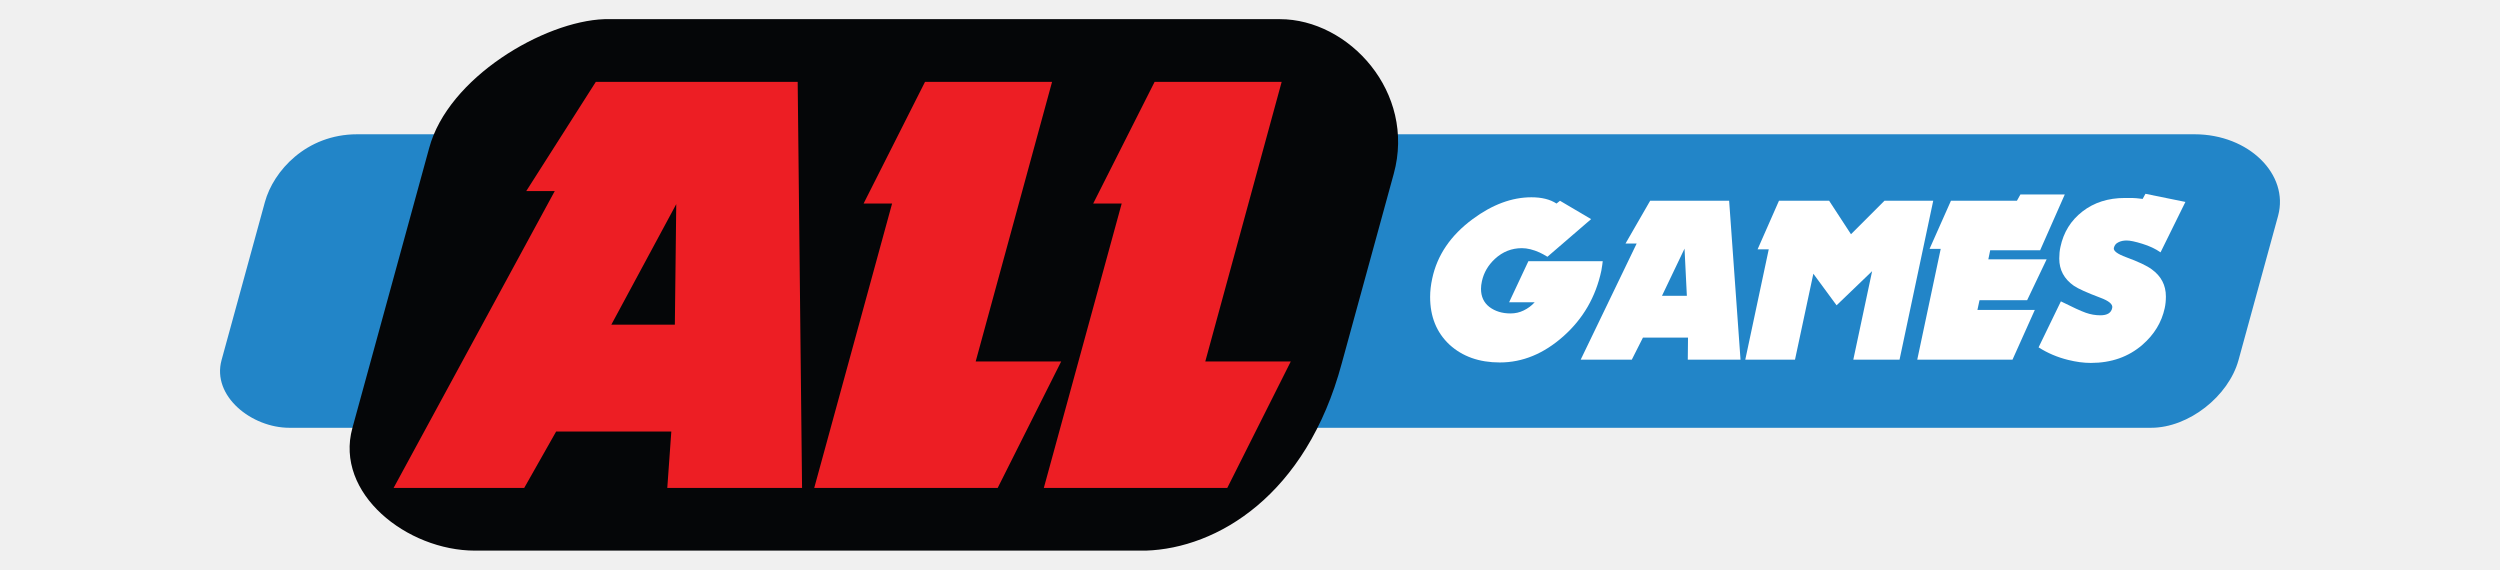
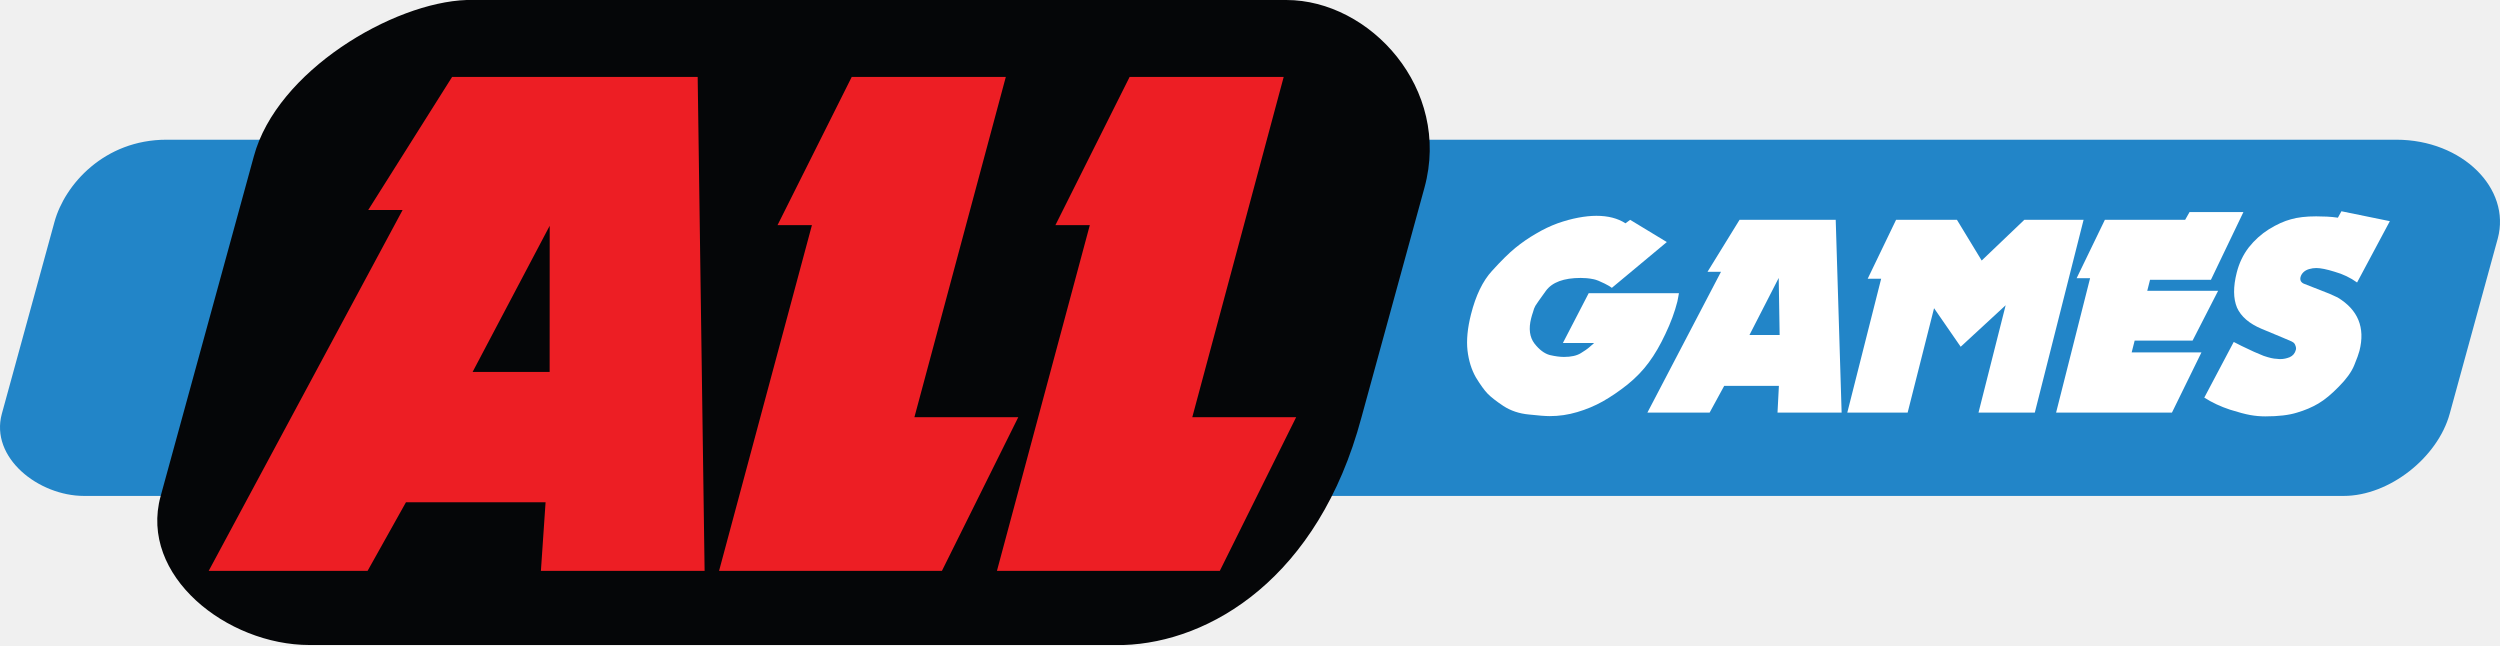
- <svg xmlns="http://www.w3.org/2000/svg" version="1.1" id="Layer_2_1_" x="0px" y="0px" width="566.929px" height="129.21px" viewBox="0 0 566.929 129.21" enable-background="new 0 0 566.929 129.21" xml:space="preserve">
-   <defs id="defs56" />
-   <g transform="matrix(0.1025216,0,0,0.1025216,199.5646,0.7625009)" id="g5137">
-     <g id="g4615">
-       <g transform="matrix(1.097571,0,0,1.097571,-1181.145,-52.50411)" id="g4598">
-         <g id="g4582">
-           <path id="rect5207" d="M 22.542,311.663 H 3725.202 c 109.782,0 190.763,81.148 168.568,163.982 l -79.83,291.043 c -20.001,72.919 -100.497,136.485 -176.11,136.485 H -114.361 c -75.613,0 -156.486,-63.566 -136.485,-136.485 l 87.372,-318.54 c 17.044,-62.137 82.886,-136.485 186.016,-136.485 z" style="color:#000000;clip-rule:nonzero;display:inline;overflow:visible;visibility:visible;opacity:1;isolation:auto;mix-blend-mode:normal;color-interpolation:sRGB;color-interpolation-filters:linearRGB;solid-color:#000000;solid-opacity:1;vector-effect:none;fill:#2285c8;fill-opacity:1;fill-rule:nonzero;stroke:none;stroke-width:13.656;stroke-linecap:round;stroke-linejoin:miter;stroke-miterlimit:4;stroke-dasharray:none;stroke-dashoffset:0;stroke-opacity:1;color-rendering:auto;image-rendering:auto;shape-rendering:auto;text-rendering:auto;enable-background:accumulate" />
-           <g id="text5221" style="font-style:normal;font-variant:normal;font-weight:normal;font-stretch:normal;font-size:490.408px;line-height:306.505px;font-family:'namco regular';-inkscape-font-specification:'namco regular, ';letter-spacing:0px;word-spacing:0px;fill:#ffffff;fill-opacity:1;stroke:none;stroke-width:12.26px;stroke-linecap:butt;stroke-linejoin:miter;stroke-opacity:1" aria-label="GAMES">
-             <path id="path4557" style="font-style:italic;font-variant:normal;font-weight:500;font-stretch:normal;font-size:468.194px;font-family:Nougat;-inkscape-font-specification:'Nougat Medium Italic';fill:#ffffff;fill-opacity:1;stroke-width:12.26px" d="m 2529.814,586.594 q -16.855,79.125 -76.316,132.031 -59.461,52.906 -128.285,52.906 -62.27,0 -101.598,-36.051 -38.86,-36.519 -38.86,-95.98 0,-17.791 4.214,-36.987 14.982,-70.697 81.466,-119.858 59.461,-44.01 118.453,-44.01 31.369,0 50.565,12.641 l 7.023,-5.618 62.738,36.987 -88.02,75.847 q -9.364,-5.618 -15.45,-8.428 -19.664,-8.896 -36.051,-8.896 -30.901,0 -54.31,21.537 -20.601,19.196 -26.219,44.947 -0.936,4.214 -1.405,7.959 -0.468,3.277 -0.468,7.491 0,23.41 16.855,36.519 17.323,13.109 42.606,13.109 14.514,0 26.687,-6.087 12.641,-6.087 22.005,-16.387 h -51.501 l 38.86,-82.87 h 149.822 q -0.936,5.15 -0.936,7.491 -1.405,9.364 -1.873,11.705 z" />
-             <path id="path4559" style="font-style:italic;font-variant:normal;font-weight:500;font-stretch:normal;font-size:468.194px;font-family:Nougat;-inkscape-font-specification:'Nougat Medium Italic';fill:#ffffff;fill-opacity:1;stroke-width:12.26px" d="m 2810.307,765.912 h -106.28 l 0.468,-44.478 h -90.83 l -22.473,44.478 H 2488.189 L 2601.024,531.815 h -22.473 l 49.629,-86.148 h 159.186 z m -108.153,-128.753 -4.682,-95.043 -45.415,95.043 z" />
-             <path id="path4561" style="font-style:italic;font-variant:normal;font-weight:500;font-stretch:normal;font-size:468.194px;font-family:Nougat;-inkscape-font-specification:'Nougat Medium Italic';fill:#ffffff;fill-opacity:1;stroke-width:12.26px" d="m 3130.778,765.912 h -93.171 l 37.924,-178.382 -71.634,68.825 -46.819,-63.674 -36.987,173.232 h -100.194 l 47.288,-222.392 h -22.473 l 43.074,-97.853 h 101.13 l 44.01,67.42 67.42,-67.42 h 98.321 z" />
-             <path id="path4563" style="font-style:italic;font-variant:normal;font-weight:500;font-stretch:normal;font-size:468.194px;font-family:Nougat;-inkscape-font-specification:'Nougat Medium Italic';fill:#ffffff;fill-opacity:1;stroke-width:12.26px" d="m 3463.774,433.026 -49.629,112.367 h -100.662 l -3.746,18.26 h 117.517 l -39.328,82.402 h -95.98 l -4.214,19.664 h 115.644 l -44.947,100.194 h -191.96 l 47.288,-223.329 h -22.473 l 43.074,-96.916 h 132.967 l 7.023,-12.641 z" />
-             <path id="path4565" style="font-style:italic;font-variant:normal;font-weight:500;font-stretch:normal;font-size:468.194px;font-family:Nougat;-inkscape-font-specification:'Nougat Medium Italic';fill:#ffffff;fill-opacity:1;stroke-width:12.26px" d="m 3665.214,661.973 q -9.364,43.074 -44.947,73.975 -42.138,36.519 -103.939,36.519 -21.537,0 -45.883,-6.087 -32.305,-7.959 -59.461,-25.282 l 44.947,-92.702 q 35.583,17.791 50.097,22.942 14.514,5.15 29.496,5.15 21.069,0 23.878,-14.982 2.341,-10.768 -24.346,-20.601 -39.797,-14.982 -52.906,-23.878 -29.496,-20.601 -29.496,-54.779 0,-12.641 2.341,-23.41 9.364,-44.478 44.478,-71.634 35.115,-27.155 85.211,-27.155 8.896,0 14.982,0 6.087,0 21.069,1.873 l 5.618,-10.3 80.529,16.387 -50.097,101.598 q -15.45,-10.768 -36.987,-17.323 -21.069,-6.555 -31.369,-6.555 -9.832,0 -16.855,3.746 -7.023,3.277 -8.896,11.237 -1.873,8.896 24.814,18.728 36.987,13.578 51.501,24.346 28.56,20.601 28.56,54.779 0,12.641 -2.341,23.41 z" />
-           </g>
-         </g>
-         <g id="g4573">
-           <path style="color:#000000;clip-rule:nonzero;display:inline;overflow:visible;visibility:visible;opacity:1;isolation:auto;mix-blend-mode:normal;color-interpolation:sRGB;color-interpolation-filters:linearRGB;solid-color:#000000;solid-opacity:1;vector-effect:none;fill:#050608;fill-opacity:1;fill-rule:nonzero;stroke:none;stroke-width:24.727;stroke-linecap:round;stroke-linejoin:miter;stroke-miterlimit:4;stroke-dasharray:none;stroke-dashoffset:0;stroke-opacity:1;color-rendering:auto;image-rendering:auto;shape-rendering:auto;text-rendering:auto;enable-background:accumulate" d="M 520.934,79.668 H 1882.015 c 138.908,0 274.521,147.306 229.434,311.681 L 2006.745,773.08 C 1935.185,1040.146 1755.073,1146.189 1611.804,1150.734 H 259.928 c -136.914,0 -283.354,-115.1 -247.138,-247.138 L 167.51,339.52 C 205.573,197.469 398.793,83.798 520.934,79.668 Z" id="path5211" />
-           <g id="text5215" style="font-style:normal;font-variant:normal;font-weight:normal;font-stretch:normal;font-size:390.162px;line-height:243.851px;font-family:'namco regular';-inkscape-font-specification:'namco regular, ';letter-spacing:0px;word-spacing:0px;fill:#ed1e24;fill-opacity:1;stroke:none;stroke-width:9.754px;stroke-linecap:butt;stroke-linejoin:miter;stroke-opacity:1" transform="skewX(-3.482961)" aria-label="ALL ">
-             <path id="path4550" style="font-style:italic;font-variant:normal;font-weight:500;font-stretch:normal;font-size:1196.496px;font-family:Nougat;-inkscape-font-specification:'Nougat Medium Italic';fill:#ed1e24;fill-opacity:1;stroke-width:9.754px" d="M 981.372,1024.403 H 709.767 l 1.196,-113.667 H 478.844 L 421.412,1024.403 H 158.183 L 446.538,426.155 H 389.106 L 515.935,206 H 922.744 Z M 704.981,695.366 693.016,452.478 576.956,695.366 Z" />
-             <path id="path4552" style="font-style:italic;font-variant:normal;font-weight:500;font-stretch:normal;font-size:1196.496px;font-family:Nougat;-inkscape-font-specification:'Nougat Medium Italic';fill:#ed1e24;fill-opacity:1;stroke-width:9.754px" d="M 1488.07,769.549 1375.599,1024.403 h -369.717 l 122.043,-573.122 h -57.432 l 108.881,-245.282 h 256.05 L 1315.774,769.549 Z" />
-             <path id="path4554" style="font-style:italic;font-variant:normal;font-weight:500;font-stretch:normal;font-size:1196.496px;font-family:Nougat;-inkscape-font-specification:'Nougat Medium Italic';fill:#ed1e24;fill-opacity:1;stroke-width:9.754px" d="M 1950.777,769.549 1838.306,1024.403 H 1468.589 l 122.043,-573.122 h -57.432 L 1642.081,206 h 256.05 l -119.65,563.55 z" />
-           </g>
-         </g>
+ <svg xmlns="http://www.w3.org/2000/svg" enable-background="new 0 0 566.929 129.21" height="150.652" viewBox="0 0 467.133 120.521" width="583.916">
+   <g transform="matrix(.1025216 0 0 .1025216 149.6666 -3.581866)">
+     <path d="m-1156.404 289.568h4063.931c120.494 0 209.376 89.066 185.015 179.982l-87.619 319.441c-21.953 80.034-110.303 149.802-193.293 149.802h-4118.294c-82.99 0-171.755-69.768-149.802-149.802l95.897-349.62c18.706-68.2 90.973-149.802 204.166-149.802z" fill="#2285c8" />
+     <path d="m-609.383 34.938h1493.883c152.461 0 301.306 161.678 251.82 342.092l-114.92 418.976c-78.542 293.124-276.228 409.514-433.476 414.502h-1483.779c-150.273 0-311.001-126.331-271.251-271.251l169.816-619.113c41.776-155.911 253.849-280.673 387.907-285.205z" fill="#050608" />
+     <g stroke="none" stroke-width="24.385">
+       <g fill="#ed1e24" transform="matrix(1.001256 0 -.2682856 .998746 0 0)">
+         <path d="m-500.415 1076.789h-289.221l176.538-658.573h-62.602l87.643-242.896h446.978l254.164 901.469h-297.986l-25.041-125.204h-254.164zm93.903-363.092h140.228l-71.366-266.685z" />
+         <path d="m139.378 445.76h-62.602l62.602-270.441h280.457v621.012h189.058l-63.854 280.457h-405.661z" />
+         <path d="m645.201 445.76h-62.602l62.602-270.441h280.457v621.012h189.058l-63.854 280.457h-405.661z" />
+       </g>
+       <g fill="#fff" transform="matrix(1.003051 0 -.2522256 .9969579 0 0)">
+         <path d="m1486.267 443.28q17.623-6.854 34.757-10.28 17.134-3.427 32.31-3.427 31.82 0 56.297 13.707l6.854-6.364 76.858 40.632-78.816 83.711-5.874-3.427-9.301-4.406q-14.197-6.364-21.54-7.833-7.343-1.469-13.217-1.958-5.875-.49-11.259-.49-46.017 0-57.276 23.498-10.77 23.008-12.239 27.414-1.469 4.406-1.469 12.239-.489 3.916-.489 10.77 0 28.393 17.623 46.017 17.623 17.134 33.289 21.05 15.665 3.427 26.435 3.427 19.582 0 28.883-6.854 9.301-6.854 12.239-10.28 3.427-3.427 7.343-8.322h-56.787l23.988-91.054h163.996l.489 6.854.49 8.322q0 28.883-6.854 59.234-6.364 30.351-17.134 52.381-10.28 21.54-28.393 40.142-18.113 18.113-37.205 30.841-18.603 12.239-41.611 19.582-22.519 7.343-47.975 7.343-11.749 0-38.674-2.937-26.925-2.448-50.423-15.665-23.008-13.218-34.268-22.519-11.259-9.301-28.883-29.862-17.134-21.05-27.414-48.954-10.28-28.393-10.28-66.088 0-51.891 18.113-79.305 18.113-27.904 31.82-42.1 14.197-14.686 30.841-25.946 16.644-11.749 34.757-19.092z" />
+         <path d="m1849.505 789.385h-113.084l69.025-257.498h-24.477l34.268-94.971h174.766l99.377 352.469h-116.511l-9.791-48.954h-99.377zm36.715-141.967h54.828l-27.904-104.272z" />
+         <path d="m2099.66 544.615h-24.477l24.477-107.699h110.636l63.64 74.41 58.745-74.41h107.699v352.469h-102.314v-196.306l-62.661 75.879-66.088-70.494v190.921h-109.657z" />
+         <path d="m2479.053 543.635h-24.477l24.477-106.72h145.883l4.406-14.197h97.908l-27.904 123.854h-110.636v20.071h128.749l-23.498 91.054h-105.251v21.54h126.791l-25.946 110.147h-210.502z" />
+         <path d="m2793.827 784q-27.414-8.322-52.381-22.029l27.904-101.824 16.155 7.343q27.904 12.239 44.548 18.113 17.134 5.385 24.967 5.385 2.937.49 4.895.49 1.958 0 2.448 0 7.833 0 15.665-3.427 7.833-3.916 7.833-13.707 0-3.427-2.937-7.833-2.448-4.406-6.854-6.364l-1.958-.979-17.623-6.854-42.59-16.155q-37.205-14.197-54.339-38.674-16.644-24.967-16.644-64.13 0-25.946 10.28-46.017 10.77-20.071 28.393-33.289 18.113-13.218 35.247-18.113 17.134-5.385 44.548-5.385 9.301 0 19.582.49 10.28.49 20.561 1.958l3.427-11.749 92.523 18.113-31.331 112.105q-21.54-13.218-45.527-19.582-23.498-6.854-35.247-6.854-6.364 0-12.728 1.958-5.875 1.958-8.812 5.874-2.937 3.916-2.937 8.812 0 3.916 2.448 7.343 2.937 3.427 7.343 4.895l50.423 18.113 16.644 6.854q64.13 33.778 64.13 97.418 0 8.322-2.937 26.925-2.937 18.113-18.113 38.674-14.686 20.561-29.372 30.841-14.686 10.28-34.757 16.644-20.071 6.854-55.807 6.854-13.707 0-27.904-2.448-14.197-2.448-39.163-9.791z" />
      </g>
    </g>
-     <g aria-label="ALL " style="font-style:normal;font-variant:normal;font-weight:normal;font-stretch:normal;font-size:390.162px;line-height:243.851px;font-family:'namco regular';-inkscape-font-specification:'namco regular, ';letter-spacing:0px;word-spacing:0px;fill:#ed1e24;fill-opacity:1;stroke:none;stroke-width:9.754px;stroke-linecap:butt;stroke-linejoin:miter;stroke-opacity:1" id="text4502" />
  </g>
</svg>
